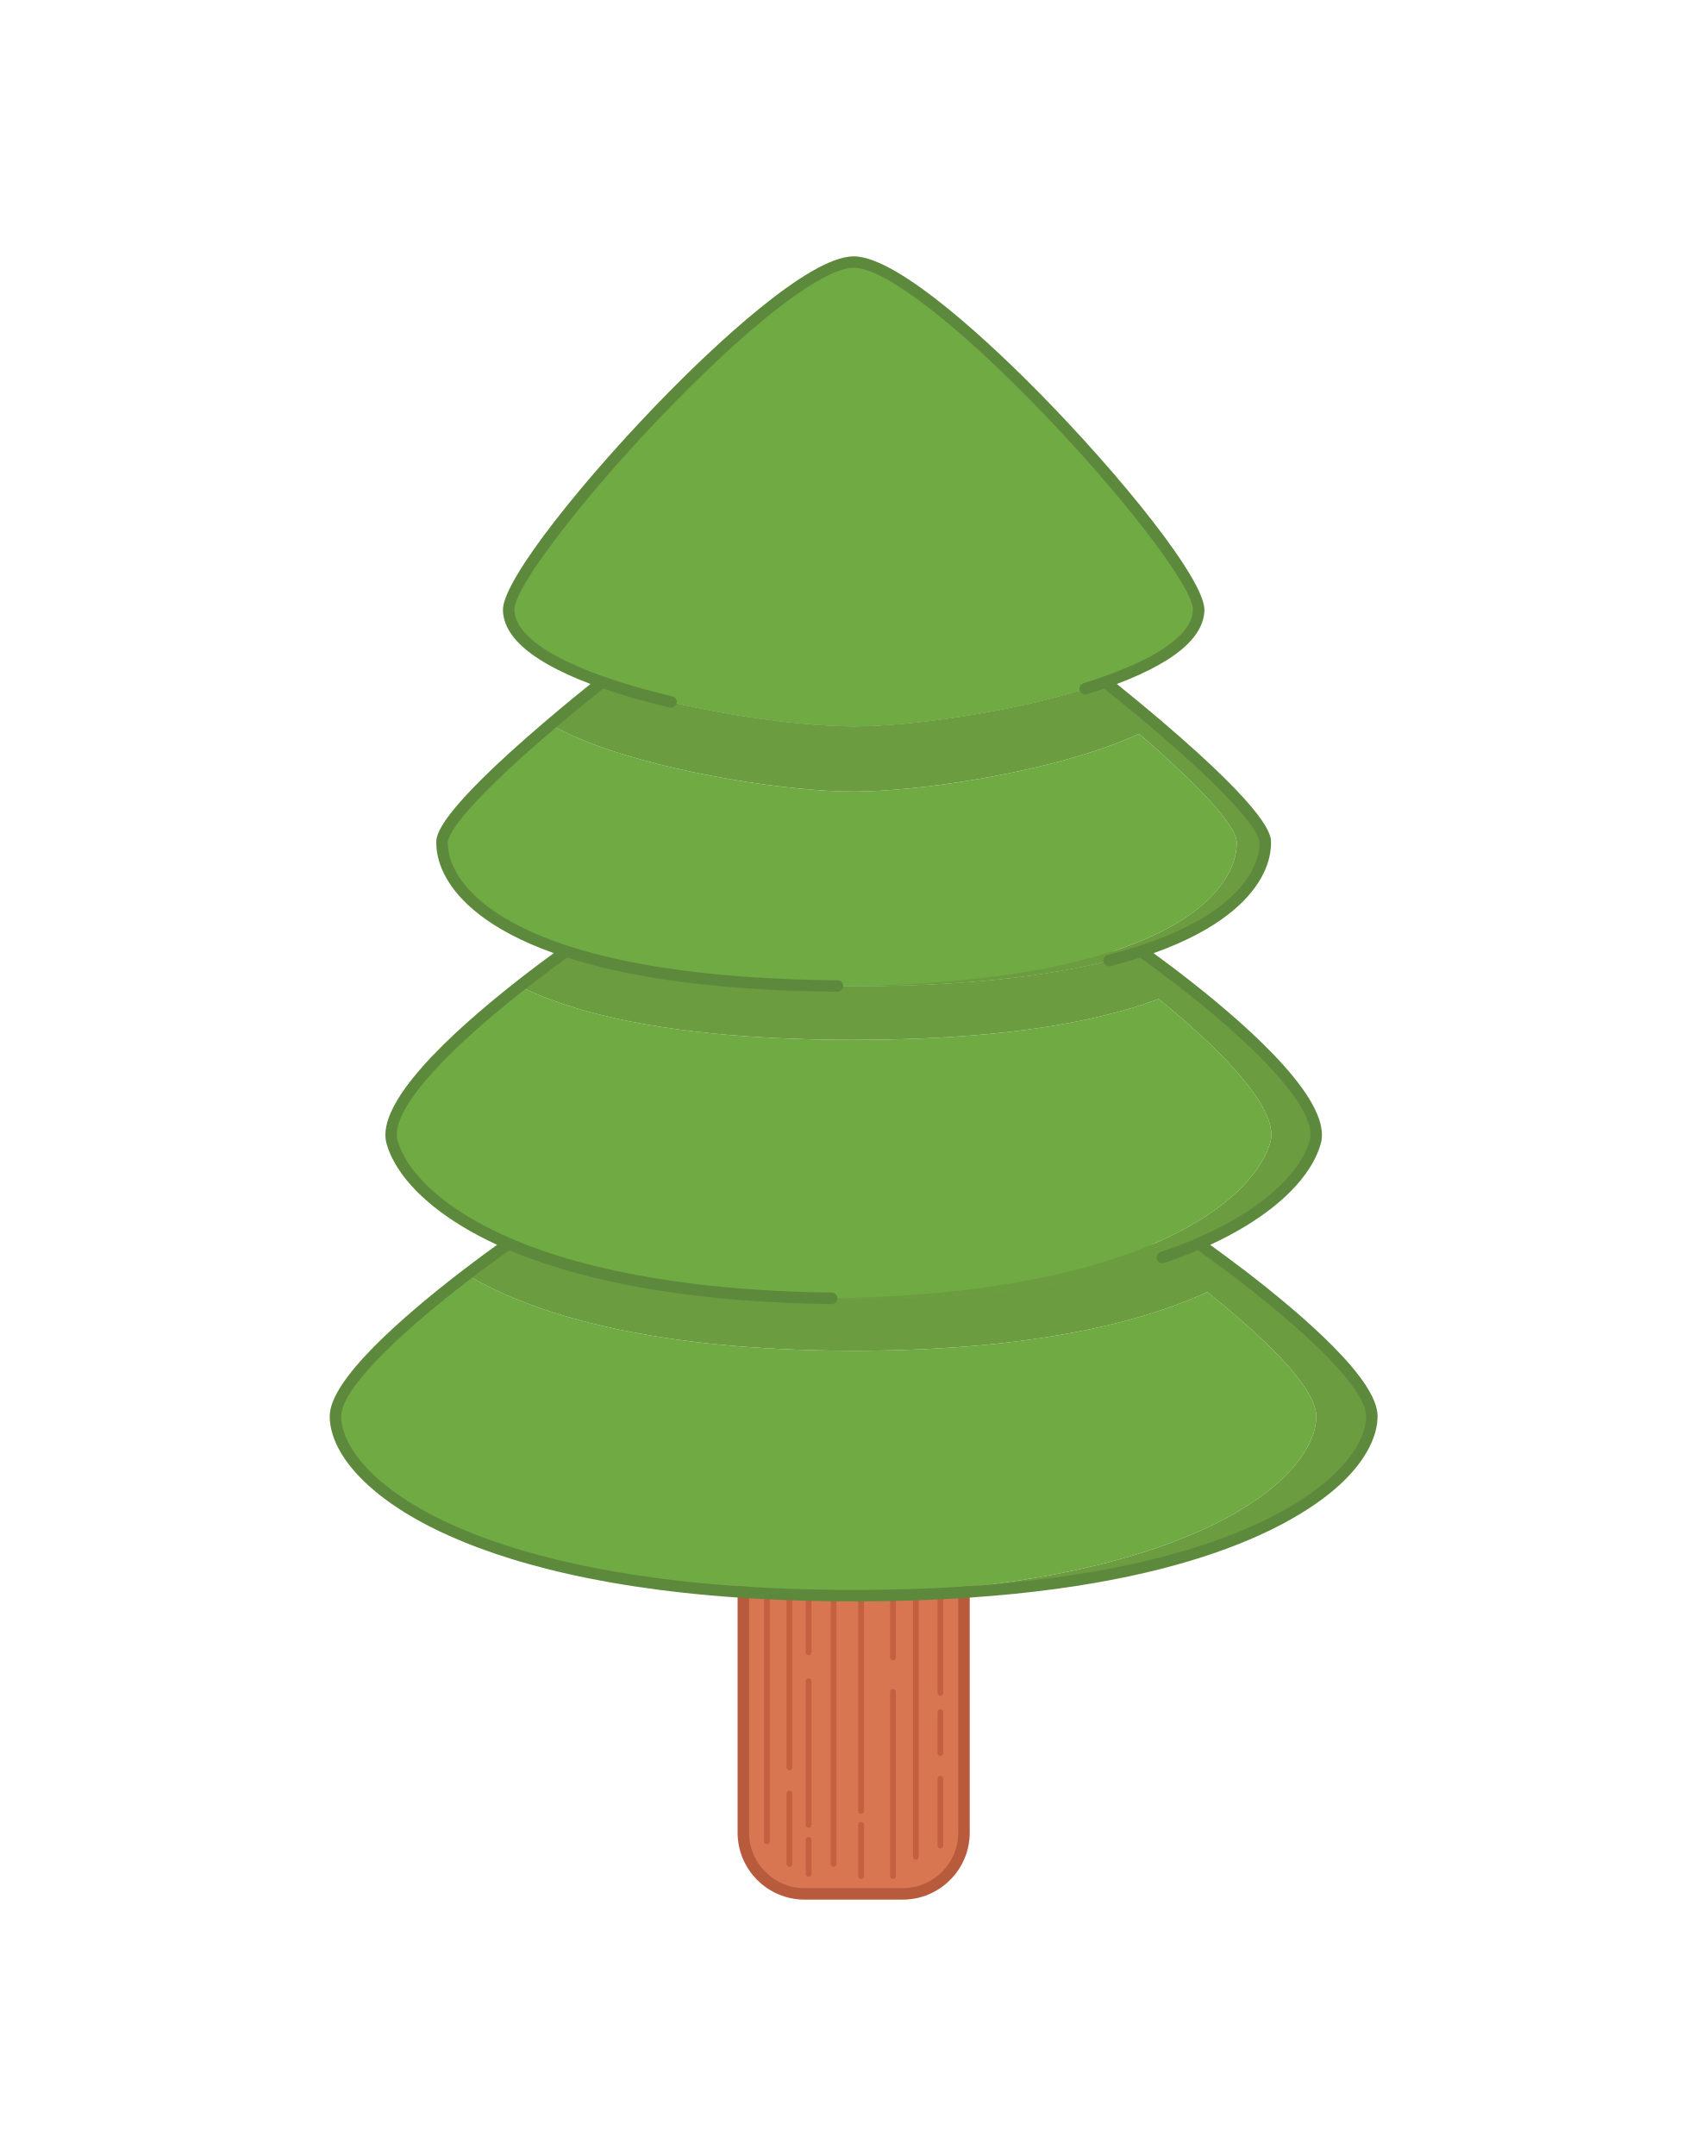
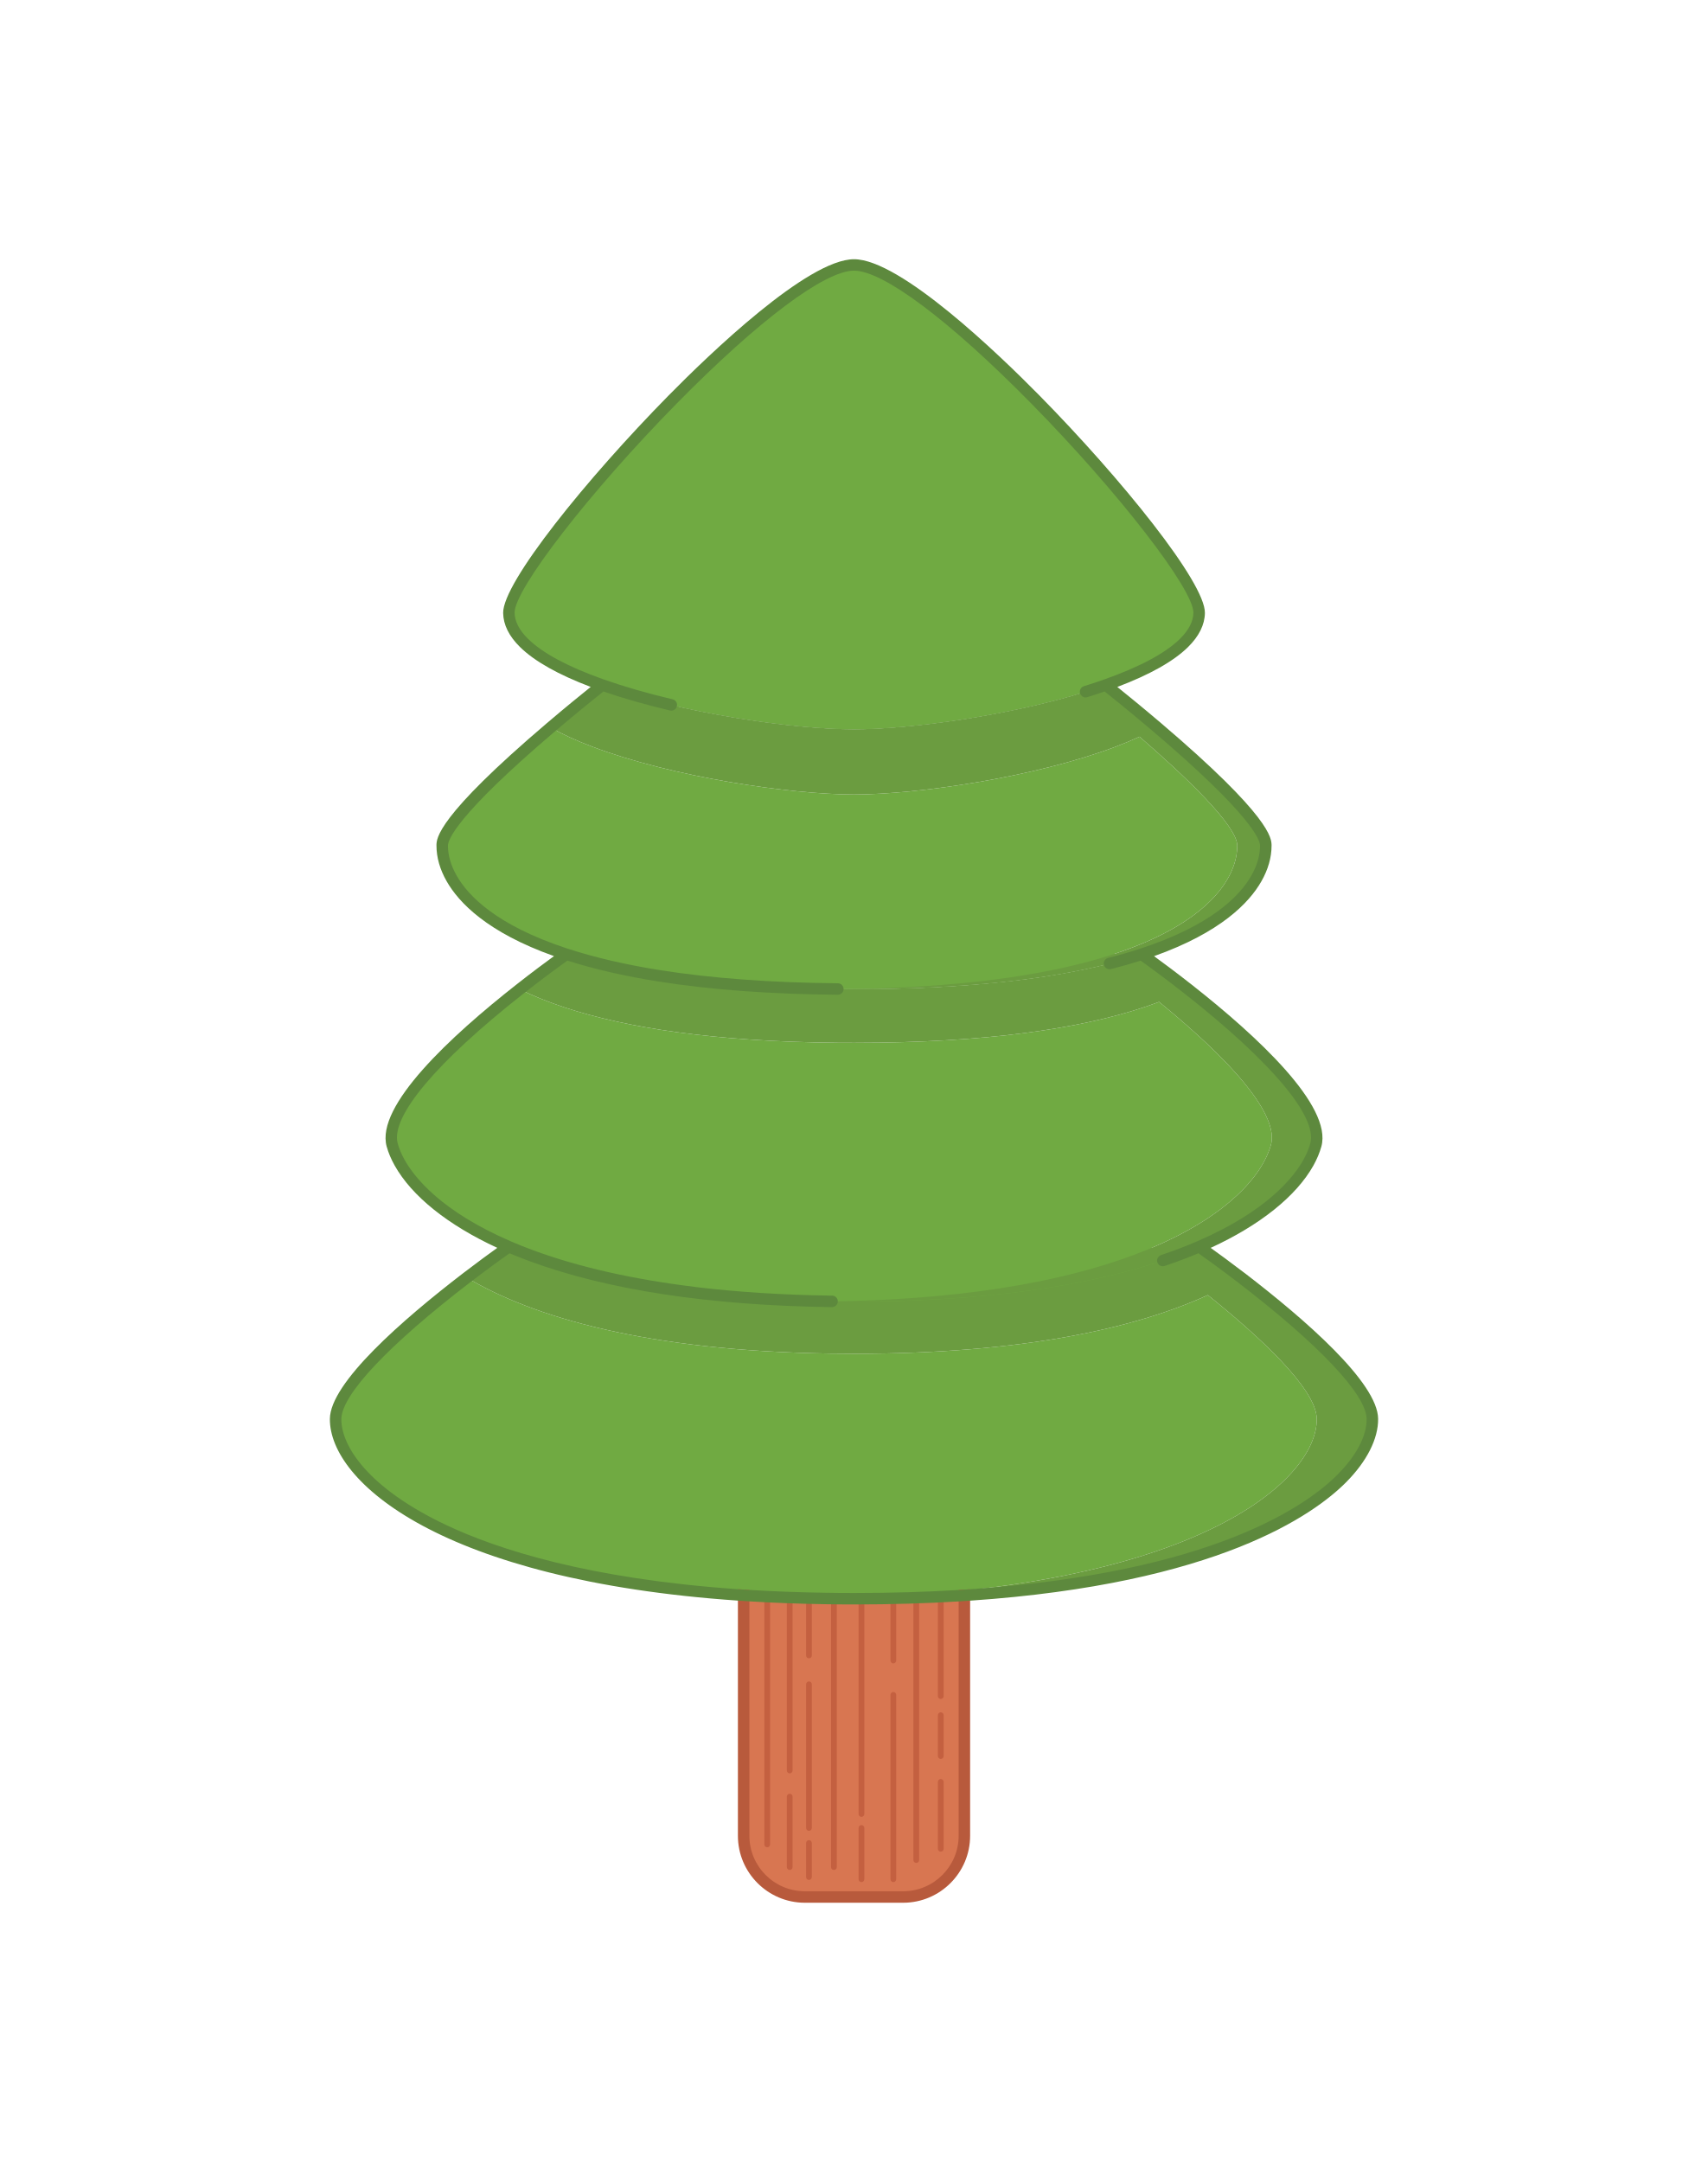
- <svg xmlns="http://www.w3.org/2000/svg" id="Tree" viewBox="0 0 595.28 595.28" width="80px" height="101px">
+ <svg xmlns="http://www.w3.org/2000/svg" id="Tree" viewBox="0 0 595.28 595.28" width="158px" height="200px">
  <defs>
    <style>
      .cls-1 {
        fill: #6b9c40;
      }

      .cls-1, .cls-2, .cls-3, .cls-4, .cls-5, .cls-6 {
        stroke-width: 0px;
      }

      .cls-2 {
        fill: #b85a3c;
      }

      .cls-3 {
        fill: #5d893d;
      }

      .cls-4 {
        fill: #70aa42;
      }

      .cls-5 {
        fill: #c46040;
      }

      .cls-6 {
        fill: #d87651;
      }

      .cls-7 {
        fill: none;
        stroke: #70aa42;
        stroke-miterlimit: 10;
      }
    </style>
  </defs>
  <g>
    <path class="cls-6" d="M259.17,465.7h76.93v95c0,11.77-9.56,21.33-21.33,21.33h-34.26c-11.77,0-21.33-9.56-21.33-21.33v-95h0Z" />
    <g>
      <path class="cls-5" d="M267.39,564.72c-.55,0-1-.45-1-1v-95.49c0-.55.45-1,1-1s1,.45,1,1v95.49c0,.55-.45,1-1,1Z" />
      <path class="cls-5" d="M319.34,570.16c-.55,0-1-.45-1-1v-100.93c0-.55.45-1,1-1s1,.45,1,1v100.93c0,.55-.45,1-1,1Z" />
      <path class="cls-5" d="M290.64,572.62c-.55,0-1-.45-1-1v-103.39c0-.55.45-1,1-1s1,.45,1,1v103.39c0,.55-.45,1-1,1Z" />
      <path class="cls-5" d="M275.23,538.96c-.55,0-1-.45-1-1v-95.49c0-.55.45-1,1-1s1,.45,1,1v95.49c0,.55-.45,1-1,1Z" />
      <path class="cls-5" d="M311.35,576.85c-.55,0-1-.45-1-1v-64.26c0-.55.45-1,1-1s1,.45,1,1v64.26c0,.55-.45,1-1,1Z" />
      <path class="cls-5" d="M300.24,554.11c-.55,0-1-.45-1-1v-95.5c0-.55.45-1,1-1s1,.45,1,1v95.5c0,.55-.45,1-1,1Z" />
      <path class="cls-5" d="M275.23,572.62c-.55,0-1-.45-1-1v-24.57c0-.55.45-1,1-1s1,.45,1,1v24.57c0,.55-.45,1-1,1Z" />
      <path class="cls-5" d="M311.35,500.62c-.55,0-1-.45-1-1v-24.57c0-.55.45-1,1-1s1,.45,1,1v24.57c0,.55-.45,1-1,1Z" />
      <path class="cls-5" d="M300.24,576.85c-.55,0-1-.45-1-1v-17.87c0-.55.45-1,1-1s1,.45,1,1v17.87c0,.55-.45,1-1,1Z" />
      <path class="cls-5" d="M281.94,558.98c-.55,0-1-.45-1-1v-50.08c0-.55.45-1,1-1s1,.45,1,1v50.08c0,.55-.45,1-1,1Z" />
      <path class="cls-5" d="M327.88,513.03c-.55,0-1-.45-1-1v-50.08c0-.55.45-1,1-1s1,.45,1,1v50.08c0,.55-.45,1-1,1Z" />
      <path class="cls-5" d="M327.88,533.93c-.55,0-1-.45-1-1v-14.26c0-.55.45-1,1-1s1,.45,1,1v14.26c0,.55-.45,1-1,1Z" />
      <path class="cls-5" d="M327.88,566.24c-.55,0-1-.45-1-1v-23.32c0-.55.45-1,1-1s1,.45,1,1v23.32c0,.55-.45,1-1,1Z" />
      <path class="cls-5" d="M281.94,576.09c-.55,0-1-.45-1-1v-11.87c0-.55.45-1,1-1s1,.45,1,1v11.87c0,.55-.45,1-1,1Z" />
      <path class="cls-5" d="M281.94,498.85c-.55,0-1-.45-1-1v-50.08c0-.55.45-1,1-1s1,.45,1,1v50.08c0,.55-.45,1-1,1Z" />
    </g>
    <path class="cls-4" d="M178.28,355.81l-1.47-.03c.3-.22.48-.34.53-.37h.01s110.6,2.22,110.6,2.22l9.69.2,101.45-2.05,2.43-.05,16.41-.33c-3.89,1.68-8.11,3.3-12.66,4.83-24.85,8.37-59.75,14.28-107.63,14.28-2.6,0-5.15-.02-7.67-.06-.1.01-.21.01-.32,0-51.65-.73-87.42-8.53-111.37-18.64Z" />
    <path class="cls-4" d="M458.93,415.43c.18,21.69-43.35,60.71-170.98,62.58-127.62-1.87-171.16-40.89-170.98-62.58.1-12.31,27.89-35.57,45.72-49.25,22.89,13.66,62.61,25.55,126.96,26.46.11.01.22.01.32,0,2.52.04,5.07.06,7.67.06,58.98,0,98.27-8.97,123.32-20.45,17.14,13.75,37.88,32.54,37.97,43.18Z" />
    <path class="cls-7" d="M289.65,374.45c-51.65-.73-87.42-8.53-111.37-18.64l99.98,2.02,9.69-.2,110.6-2.23s.19.13.54.38c.22.15.51.36.86.61,1.16.82,3,2.14,5.32,3.84-24.85,8.37-59.75,14.28-107.63,14.28-2.6,0-5.15-.02-7.67-.06-.1.01-.21.01-.32,0Z" />
    <path class="cls-4" d="M292,265.6c-43.11-.37-73.52-5.23-94.6-12.11l92.41-1.62,7.83-.14,90.82,1.59,9.42.17c-3.47,1.13-7.19,2.21-11.18,3.22-21.24,5.39-50.08,8.91-88.77,8.91h-.58c-1.35,0-2.69,0-4.02-.02h-1.33Z" />
    <path class="cls-4" d="M442.94,319.94c-2.86,10.39-14.81,24.51-41.42,35.79-.52.22-1.04.44-1.57.66-23.94,9.83-59.33,17.35-109.98,18.06-.1.01-.21.01-.32,0-51.65-.73-87.42-8.53-111.37-18.64-.32-.14-.63-.27-.94-.4-21.15-9.1-32.87-20-38.05-29.28-1.22-2.17-2.07-4.24-2.61-6.19-3.75-13.64,25.22-39.14,44.45-54.26,4.55,2.24,9.78,4.38,15.77,6.36,21.11,6.96,51.66,11.9,95.1,12.27h1.33c1.33.02,2.67.02,4.02.02h.58c46.31,0,78.5-5.05,100.46-12.29,1.94-.64,3.8-1.3,5.58-1.97,12.53,10.21,27.22,23.5,34.58,34.89,3.67,5.66,5.52,10.86,4.39,14.98Z" />
    <path class="cls-4" d="M297.64,175.05c-21.14,0-59.92-5.57-87.74-15.4l82.77-1.2,4.97-.07,87.74,1.27c-2.27.81-4.62,1.58-7.03,2.33-27.02,8.37-61.3,13.07-80.71,13.07Z" />
    <path class="cls-4" d="M431.22,215.6c0,1.03-.08,2.11-.27,3.21-1.77,10.8-12.71,24.68-42.49,34.51-1.45.48-2.95.95-4.5,1.41-20.88,6.21-50.17,10.52-90.63,10.87h-1.33c-43.11-.37-73.52-5.23-94.6-12.11-.28-.09-.55-.17-.81-.26-22.39-7.44-34.07-17.18-39.17-26.14-2.34-4.09-3.31-8.01-3.31-11.49.01-7.54,21.49-27.27,37.79-41.15,4.19,2.39,9.12,4.62,14.54,6.67,27.97,10.62,69.16,16.67,91.2,16.67s63.22-6.05,91.2-16.67c2.93-1.11,5.71-2.27,8.31-3.48,15.66,13.56,34.06,30.98,34.07,37.96Z" />
    <path class="cls-4" d="M417.93,134.51c-.06,3.7-1.96,7.2-5.28,10.47-5.67,5.59-15.49,10.51-27.27,14.67-2.27.81-4.62,1.58-7.03,2.33-27.02,8.37-61.3,13.07-80.71,13.07-21.14,0-59.92-5.57-87.74-15.4-.14-.05-.27-.09-.41-.14-11.6-4.13-21.25-9.01-26.86-14.53-3.32-3.27-5.22-6.77-5.28-10.47-.27-17.06,93.48-121.27,120.29-121.27s120.56,104.21,120.29,121.27Z" />
    <path class="cls-1" d="M441.17,215.6c0,3.48-.97,7.4-3.31,11.49-5.16,9.07-17.06,18.93-39.98,26.4-3.47,1.13-7.19,2.21-11.18,3.22-21.24,5.39-50.08,8.91-88.77,8.91h-.58c-1.35,0-2.69,0-4.02-.02,40.46-.35,69.75-4.66,90.63-10.87,1.55-.46,3.05-.93,4.5-1.41,29.78-9.83,40.72-23.71,42.49-34.51.19-1.1.27-2.18.27-3.21-.01-6.98-18.41-24.4-34.07-37.96-2.6,1.21-5.38,2.37-8.31,3.48-27.98,10.62-69.17,16.67-91.2,16.67s-63.23-6.05-91.2-16.67c-5.42-2.05-10.35-4.28-14.54-6.67,9.97-8.49,18-14.8,18-14.8,27.82,9.83,66.6,15.4,87.74,15.4,19.41,0,53.69-4.7,80.71-13.07,2.41-.75,4.76-1.52,7.03-2.33,0,0,8.03,6.31,18,14.8,16.3,13.88,37.78,33.61,37.79,41.15Z" />
    <path class="cls-1" d="M458.6,319.94c-.54,1.95-1.39,4.03-2.6,6.2-5.2,9.28-16.92,20.17-38.07,29.26-3.89,1.68-8.11,3.3-12.66,4.83-24.85,8.37-59.75,14.28-107.63,14.28-2.6,0-5.15-.02-7.67-.06,50.65-.71,86.04-8.23,109.98-18.06.53-.22,1.05-.44,1.57-.66,26.61-11.28,38.56-25.4,41.42-35.79,1.13-4.12-.72-9.32-4.39-14.98-7.36-11.39-22.05-24.68-34.58-34.89-1.78.67-3.64,1.33-5.58,1.97-21.96,7.24-54.15,12.29-100.46,12.29h-.58c-1.35,0-2.69,0-4.02-.02h-1.33c-43.44-.37-73.99-5.31-95.1-12.27-5.99-1.98-11.22-4.12-15.77-6.36,9.27-7.3,16.27-12.19,16.27-12.19,21.08,6.88,51.49,11.74,94.6,12.11h1.33c1.33.02,2.67.02,4.02.02h.58c38.69,0,67.53-3.52,88.77-8.91,3.99-1.01,7.71-2.09,11.18-3.22,0,0,7,4.89,16.27,12.18,19.23,15.13,48.2,40.63,44.45,54.27Z" />
    <path class="cls-1" d="M478.31,415.43c.18,22.23-45.55,62.66-180.67,62.66-3.28,0-6.51-.02-9.69-.08,127.63-1.87,171.16-40.89,170.98-62.58-.09-10.64-20.83-29.43-37.97-43.18-25.05,11.48-64.34,20.45-123.32,20.45-2.6,0-5.15-.02-7.67-.06-.1.01-.21.01-.32,0-64.35-.91-104.07-12.8-126.96-26.46,6.98-5.34,12.44-9.22,14.12-10.4l1.47.03c23.95,10.11,59.72,17.91,111.37,18.64.11.01.22.01.32,0,2.52.04,5.07.06,7.67.06,47.88,0,82.78-5.91,107.63-14.28,4.55-1.53,8.77-3.15,12.66-4.83,0,0,6.22,4.32,14.66,10.78,17.83,13.68,45.62,36.94,45.72,49.25Z" />
  </g>
  <path class="cls-2" d="M334.11,475.03v85.68c0,10.66-8.68,19.33-19.34,19.33h-34.26c-10.66,0-19.33-8.67-19.33-19.33v-85.7c-1.35-.08-2.68-.16-4-.25v85.95c0,12.86,10.47,23.33,23.33,23.33h34.26c12.87,0,23.34-10.47,23.34-23.33v-85.94c-1.32.1-2.65.18-4,.26Z" />
  <path class="cls-3" d="M433.81,364.59c-4.99-3.82-9.23-6.9-11.86-8.79,17.17-7.9,29.81-18,35.8-28.69,1.24-2.23,2.18-4.46,2.78-6.64,3.9-14.17-22.4-38.48-45.14-56.37-5.51-4.33-10.24-7.84-13.18-9.97,23.26-8.27,33.18-18.64,37.39-26.04,2.37-4.14,3.57-8.34,3.57-12.49,0-2.45-.01-9.9-38.49-42.67-6.42-5.47-12.07-10.05-15.27-12.63,11.35-4.29,19.64-8.96,24.65-13.9,3.83-3.78,5.81-7.77,5.88-11.86.17-10.61-29.18-46.88-57.66-75.81-14.06-14.28-48.49-47.5-64.63-47.5s-50.57,33.21-64.62,47.48c-28.48,28.93-57.84,65.2-57.67,75.82.07,4.1,2.04,8.09,5.88,11.86,5.03,4.95,13.32,9.62,24.64,13.9-3.21,2.57-8.85,7.16-15.27,12.62-38.48,32.77-38.49,40.22-38.49,42.67,0,4.14,1.2,8.34,3.57,12.48,4.21,7.39,14.12,17.78,37.39,26.05-2.94,2.14-7.67,5.64-13.18,9.98-22.75,17.88-49.04,42.18-45.14,56.37.6,2.18,1.54,4.41,2.79,6.63,5.96,10.67,18.59,20.79,35.77,28.7-2.58,1.85-6.78,4.91-11.85,8.79-21.15,16.24-46.4,38.23-46.5,50.82-.18,21.94,38.91,56.22,142.21,63.34,1.32.09,2.65.18,4,.26,8.48.52,17.39.86,26.73,1,2.88.05,5.98.08,9.73.08,13.07,0,25.21-.37,36.47-1.06,1.35-.08,2.68-.16,4-.26,86.3-5.88,119.92-30.07,131.04-41.27,7.25-7.31,11.22-15.16,11.16-22.09-.1-12.59-25.35-34.58-46.5-50.82ZM466.31,434.69c-10.78,10.87-43.5,34.3-128.2,40.08-1.32.1-2.65.18-4,.26-11.24.69-23.38,1.06-36.47,1.06-3.73,0-6.8-.03-9.66-.08-9.47-.14-18.39-.48-26.8-1-1.35-.08-2.68-.16-4-.25-51.84-3.59-83.56-13.78-101.79-22.42-26.97-12.77-36.5-27.43-36.42-36.89.07-8.45,16.45-25.82,44.94-47.68,6.46-4.94,11.51-8.56,13.52-9.98h.43s.07.04.11.05c.98.41,1.98.82,2.99,1.21.18.07.35.14.53.21.98.38,1.97.76,2.97,1.13.07.03.14.05.21.08,27.13,10,62.36,15.37,104.9,15.98.08,0,.17,0,.25,0,.12,0,.24,0,.35-.02,1.1-.11,1.93-1.08,1.82-2.18-.11-1.1-1.06-1.89-2.16-1.8h-.15c-16.94-.25-32.7-1.25-47.23-3-.06-.01-.12-.03-.18-.04-21.55-2.62-40.44-6.89-56.28-12.72-.22-.08-.43-.16-.65-.24-.81-.3-1.61-.61-2.41-.92-.3-.12-.6-.23-.89-.35-.87-.35-1.73-.7-2.58-1.06-.13-.05-.26-.1-.38-.16-.33-.14-.65-.28-.95-.4-24.31-10.46-33.68-22.29-37.1-28.42-1.09-1.94-1.91-3.87-2.42-5.74-2.55-9.28,13.4-28.29,43.76-52.16,7.35-5.78,13.31-10.08,15.39-11.56,9.34,2.98,20.06,5.45,31.88,7.31,18.01,2.85,38.99,4.39,62.35,4.59h.02c1.1,0,1.99-.88,2-1.98,0-1.1-.88-2.01-1.98-2.02-23.16-.2-43.94-1.73-61.76-4.54-12.02-1.9-22.87-4.41-32.24-7.47-.02,0-.03,0-.05,0l-.27-.09c-.16-.05-.31-.1-.48-.16-24.16-8.03-34.03-18.15-38.06-25.24-2.02-3.53-3.05-7.06-3.05-10.49,0-1.89,2.68-10.33,37.09-39.63,7.98-6.79,14.77-12.24,17.09-14.08,6.91,2.39,14.71,4.62,23.22,6.63.15.04.31.05.46.05.91,0,1.73-.62,1.94-1.54.25-1.08-.41-2.15-1.49-2.41-8.8-2.08-16.83-4.39-23.85-6.87l-.42-.14c-12.3-4.38-21.09-9.11-26.13-14.07-3.06-3.01-4.63-6.07-4.68-9.08-.13-8.14,26.28-42.23,56.52-72.95,28.53-28.99,51.62-46.29,61.77-46.29s33.25,17.31,61.78,46.3c30.23,30.71,56.64,64.8,56.51,72.94-.05,3.01-1.62,6.06-4.68,9.08-5.07,5-14,9.78-26.54,14.21-2.08.74-4.35,1.49-6.95,2.3-.66.21-1.14.72-1.32,1.34-.11.37-.12.77,0,1.17.06.2.16.37.27.54.01.02.03.04.04.06.12.16.25.29.41.41.01,0,.03.02.04.03.16.11.33.2.52.27,0,0,0,0,0,0,.19.06.38.09.58.09.01,0,.03,0,.04,0s.03,0,.04,0c.18,0,.37-.02.55-.08,2.23-.69,4.23-1.35,6.06-1.99,2.33,1.85,9.11,7.29,17.08,14.07,34.4,29.29,37.08,37.74,37.09,39.63,0,3.43-1.02,6.96-3.05,10.5-4.08,7.18-14.14,17.43-38.86,25.49-3.53,1.15-7.25,2.22-11.05,3.18-1.07.27-1.72,1.36-1.45,2.43.05.2.14.39.25.56.02.03.04.06.06.1.11.15.23.29.38.4.03.03.07.05.11.08.15.11.31.2.48.26.03,0,.05.01.08.02.17.05.34.08.51.09.03,0,.05.01.07.01.02,0,.03,0,.05,0,.15,0,.3-.02.45-.06,1.65-.42,3.29-.86,4.9-1.32.17-.05.35-.1.52-.14,1.53-.44,3.02-.89,4.5-1.36.14-.04.29-.08.43-.13,2.09,1.49,8.05,5.78,15.37,11.54,30.36,23.89,46.31,42.9,43.76,52.16-.52,1.87-1.33,3.81-2.42,5.76-3.41,6.09-12.73,17.84-36.77,28.25l-.34.15c-3.93,1.7-8.14,3.3-12.51,4.77-.32.11-.59.3-.81.54-.14.15-.26.31-.35.49-.22.46-.28.99-.1,1.51.07.19.16.36.27.51.02.03.04.06.06.09.11.14.24.27.38.37.03.02.06.03.09.05.13.09.27.16.42.21.03.01.06.03.09.03.17.05.35.08.54.08.01,0,.03,0,.04,0,.02,0,.03,0,.05,0,.2,0,.39-.03.59-.09,1.09-.37,2.18-.75,3.25-1.13.26-.09.51-.19.77-.28.75-.27,1.5-.55,2.24-.83.5-.19.98-.38,1.47-.57.53-.21,1.06-.41,1.58-.62.41-.17.81-.33,1.22-.5.41-.17.84-.34,1.25-.51,2.02,1.42,7.22,5.14,13.68,10.09,28.49,21.86,44.87,39.23,44.94,47.68.05,5.85-3.51,12.69-10,19.24Z" />
</svg>
